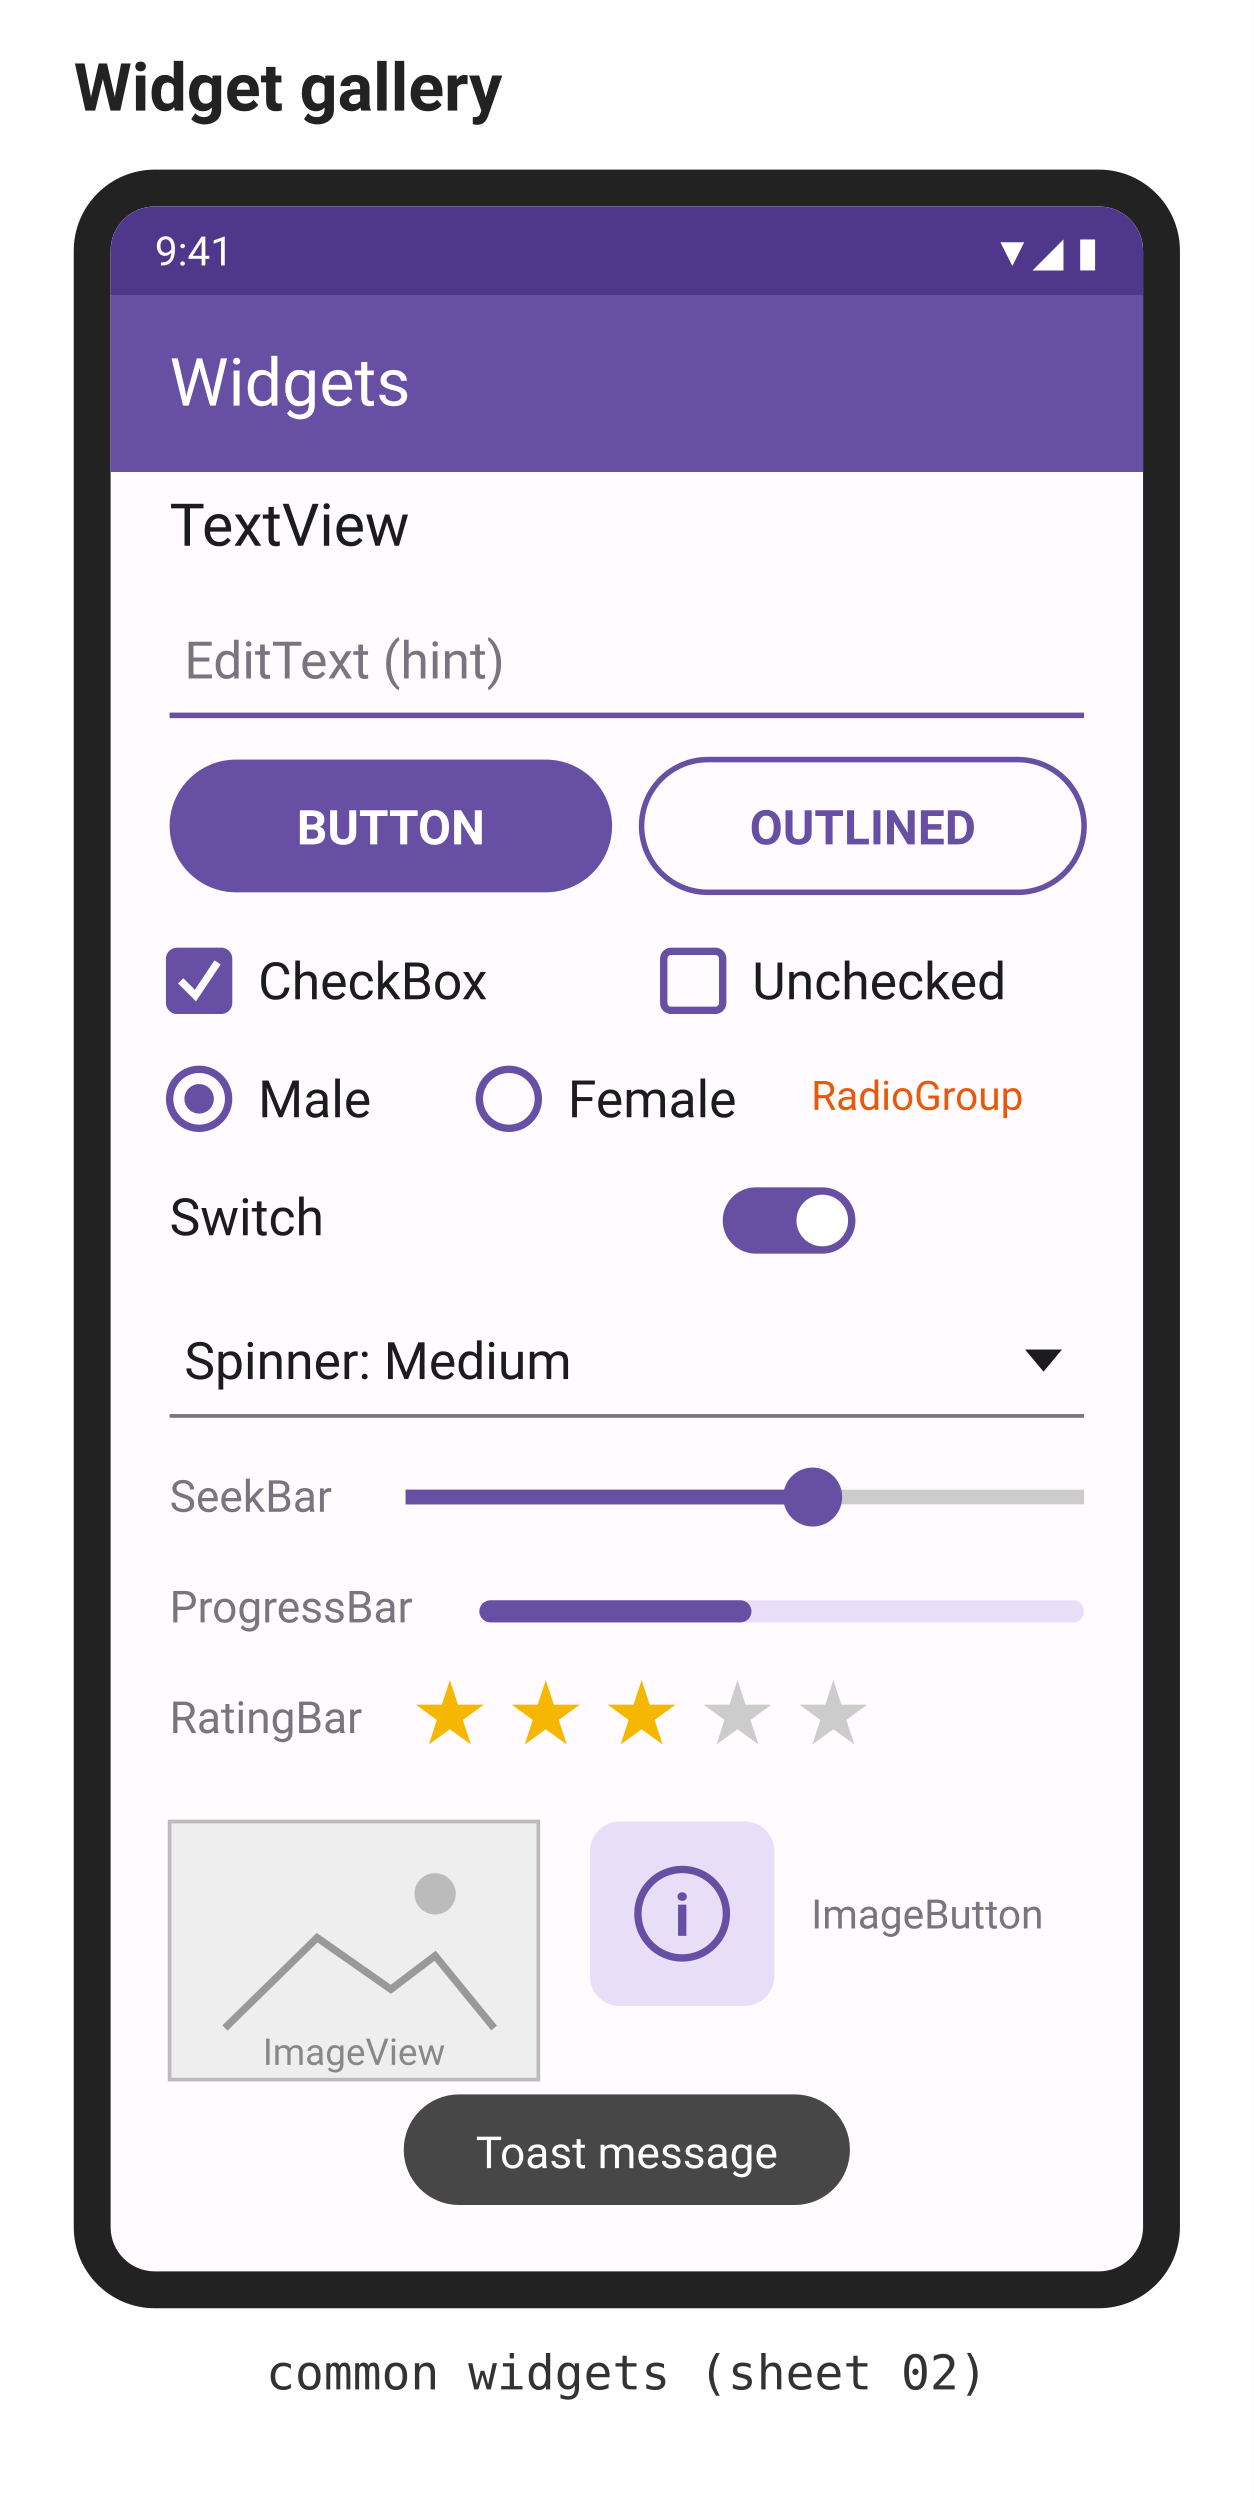
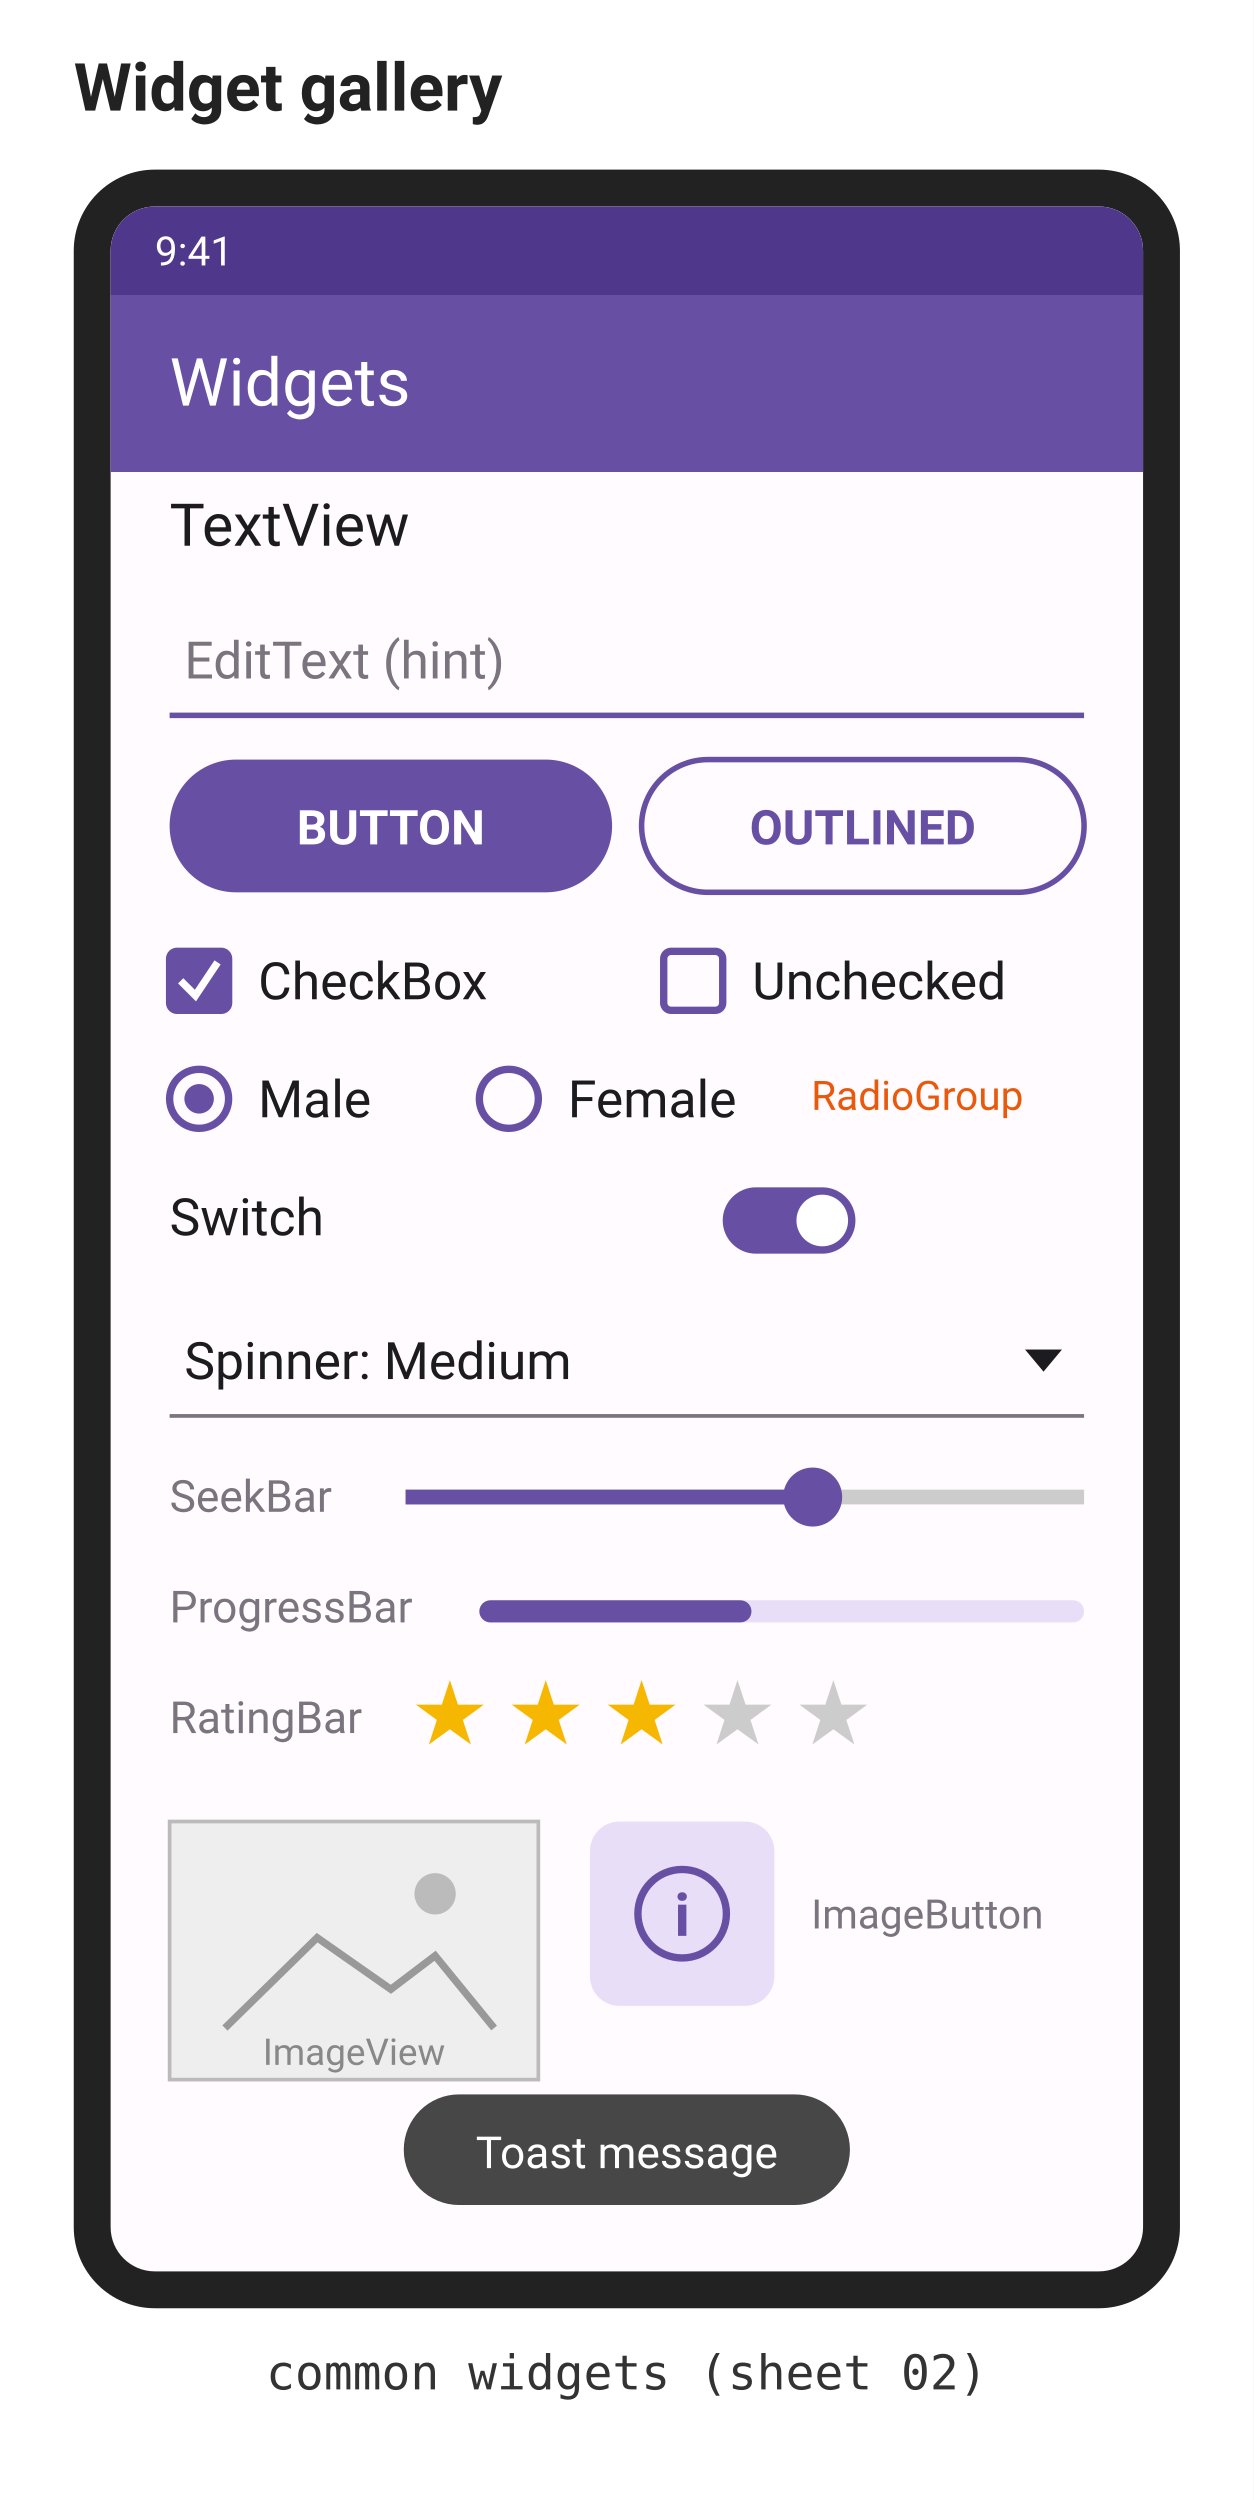
<svg xmlns="http://www.w3.org/2000/svg" width="340" height="678" viewBox="0 0 340 678" font-family="Roboto, Arial, sans-serif">
  <defs>
    <marker id="ah" markerWidth="8" markerHeight="8" refX="4" refY="4" orient="auto-start-reverse">
      <path d="M0,0 L8,4 L0,8 z" fill="#E8590C" />
    </marker>
  </defs>
  <rect width="340" height="678" fill="#FFFFFF" />
  <text x="20" y="30" font-size="18" font-weight="bold" fill="#222">Widget gallery</text>
  <g transform="translate(20,46)">
    <rect x="0" y="0" width="300" height="580" rx="22" fill="#222" />
    <g transform="translate(10,10)">
      <rect width="280" height="560" rx="12" fill="#FFFBFE" stroke="none" />
-       <clipPath id="c140119845065824">
+       <clipPath id="c139818623729008">
        <rect width="280" height="560" rx="12" />
      </clipPath>
-       <g clip-path="url(#c140119845065824)">
+       <g clip-path="url(#c139818623729008)">
        <rect width="280" height="24" fill="#4F378B" />
        <text x="12" y="16" font-size="11" fill="#fff">9:41</text>
-         <text x="268" y="16" font-size="11" fill="#fff" text-anchor="end">▼◢ ▮</text>
        <rect y="24" width="280" height="48" fill="#6750A4" />
        <text x="16" y="54" font-size="18" fill="#fff">Widgets</text>
        <g transform="translate(0,72)">
          <text x="16" y="20" font-size="16" fill="#1C1B1F" text-anchor="start">TextView</text>
          <text x="20" y="56" font-size="14" fill="#79747E">EditText (hint)</text>
          <line x1="16" y1="66" x2="264" y2="66" stroke="#6750A4" stroke-width="1.5" />
          <rect x="16" y="78" width="120" height="36" rx="18" fill="#6750A4" />
          <text x="76.0" y="101.0" font-size="13" fill="#FFFFFF" text-anchor="middle" font-weight="bold">BUTTON</text>
          <rect x="144" y="78" width="120" height="36" rx="18" fill="none" stroke="#6750A4" stroke-width="1.5" />
          <text x="204.0" y="101.0" font-size="13" fill="#6750A4" text-anchor="middle" font-weight="bold">OUTLINED</text>
          <rect x="16" y="130" width="16" height="16" rx="2" fill="#6750A4" stroke="#6750A4" stroke-width="2" />
          <polyline points="19,138 23,142 29,133" fill="none" stroke="#fff" stroke-width="2" />
          <text x="40" y="143" font-size="14" fill="#1C1B1F">CheckBox</text>
          <rect x="150" y="130" width="16" height="16" rx="2" fill="none" stroke="#6750A4" stroke-width="2" />
          <text x="174" y="143" font-size="14" fill="#1C1B1F">Unchecked</text>
          <circle cx="24" cy="170" r="8" fill="none" stroke="#6750A4" stroke-width="2" />
          <circle cx="24" cy="170" r="4" fill="#6750A4" />
          <text x="40" y="175" font-size="14" fill="#1C1B1F">Male</text>
          <circle cx="108" cy="170" r="8" fill="none" stroke="#6750A4" stroke-width="2" />
          <text x="124" y="175" font-size="14" fill="#1C1B1F">Female</text>
          <text x="190" y="173" font-size="11" fill="#E8590C" text-anchor="start">RadioGroup</text>
          <text x="16" y="207" font-size="14" fill="#1C1B1F">Switch</text>
          <rect x="166" y="194" width="36" height="18" rx="9" fill="#6750A4" />
          <circle cx="193" cy="203" r="7" fill="#fff" />
          <text x="20" y="246" font-size="14" fill="#1C1B1F">Spinner: Medium</text>
          <polygon points="248,238 258,238 253,244" fill="#1C1B1F" />
          <line x1="16" y1="256" x2="264" y2="256" stroke="#79747E" />
          <text x="16" y="282" font-size="12" fill="#79747E" text-anchor="start">SeekBar</text>
          <line x1="80" y1="278" x2="264" y2="278" stroke="#CCC" stroke-width="4" />
          <line x1="80" y1="278" x2="190.4" y2="278" stroke="#6750A4" stroke-width="4" />
          <circle cx="190.4" cy="278" r="8" fill="#6750A4" />
          <text x="16" y="312" font-size="12" fill="#79747E" text-anchor="start">ProgressBar</text>
          <rect x="100" y="306" width="164" height="6" rx="3" fill="#E8DEF8" />
          <rect x="100" y="306" width="73.8" height="6" rx="3" fill="#6750A4" />
          <text x="16" y="342" font-size="12" fill="#79747E" text-anchor="start">RatingBar</text>
          <text x="92" y="345" font-size="24" text-anchor="middle" fill="#F5B700">★</text>
          <text x="118" y="345" font-size="24" text-anchor="middle" fill="#F5B700">★</text>
          <text x="144" y="345" font-size="24" text-anchor="middle" fill="#F5B700">★</text>
          <text x="170" y="345" font-size="24" text-anchor="middle" fill="#CCC">★</text>
          <text x="196" y="345" font-size="24" text-anchor="middle" fill="#CCC">★</text>
          <rect x="16" y="366" width="100" height="70" fill="#EEE" stroke="#BBB" />
          <polyline points="31.0,422.0 56.0,397.5 76.0,411.5 88.0,402.4 104.0,422.0" fill="none" stroke="#999" stroke-width="2" />
          <circle cx="88.0" cy="385.6" r="5.6" fill="#BBB" />
          <text x="66.0" y="432" font-size="10" fill="#888" text-anchor="middle">ImageView</text>
          <rect x="130" y="366" width="50" height="50" rx="8" fill="#E8DEF8" />
          <circle cx="155" cy="391" r="12" fill="none" stroke="#6750A4" stroke-width="2" />
          <text x="155" y="397" font-size="16" font-weight="bold" text-anchor="middle" fill="#6750A4">i</text>
          <text x="190" y="395" font-size="11" fill="#79747E" text-anchor="start">ImageButton</text>
          <rect x="79.5" y="440" width="121" height="30" rx="15" fill="#333" opacity=".9" />
          <text x="140.0" y="460" font-size="12" fill="#fff" text-anchor="middle">Toast message</text>
        </g>
      </g>
    </g>
  </g>
  <text x="170.0" y="648" font-size="13" fill="#333" text-anchor="middle" font-family="monospace">common widgets (sheet 02)</text>
</svg>
